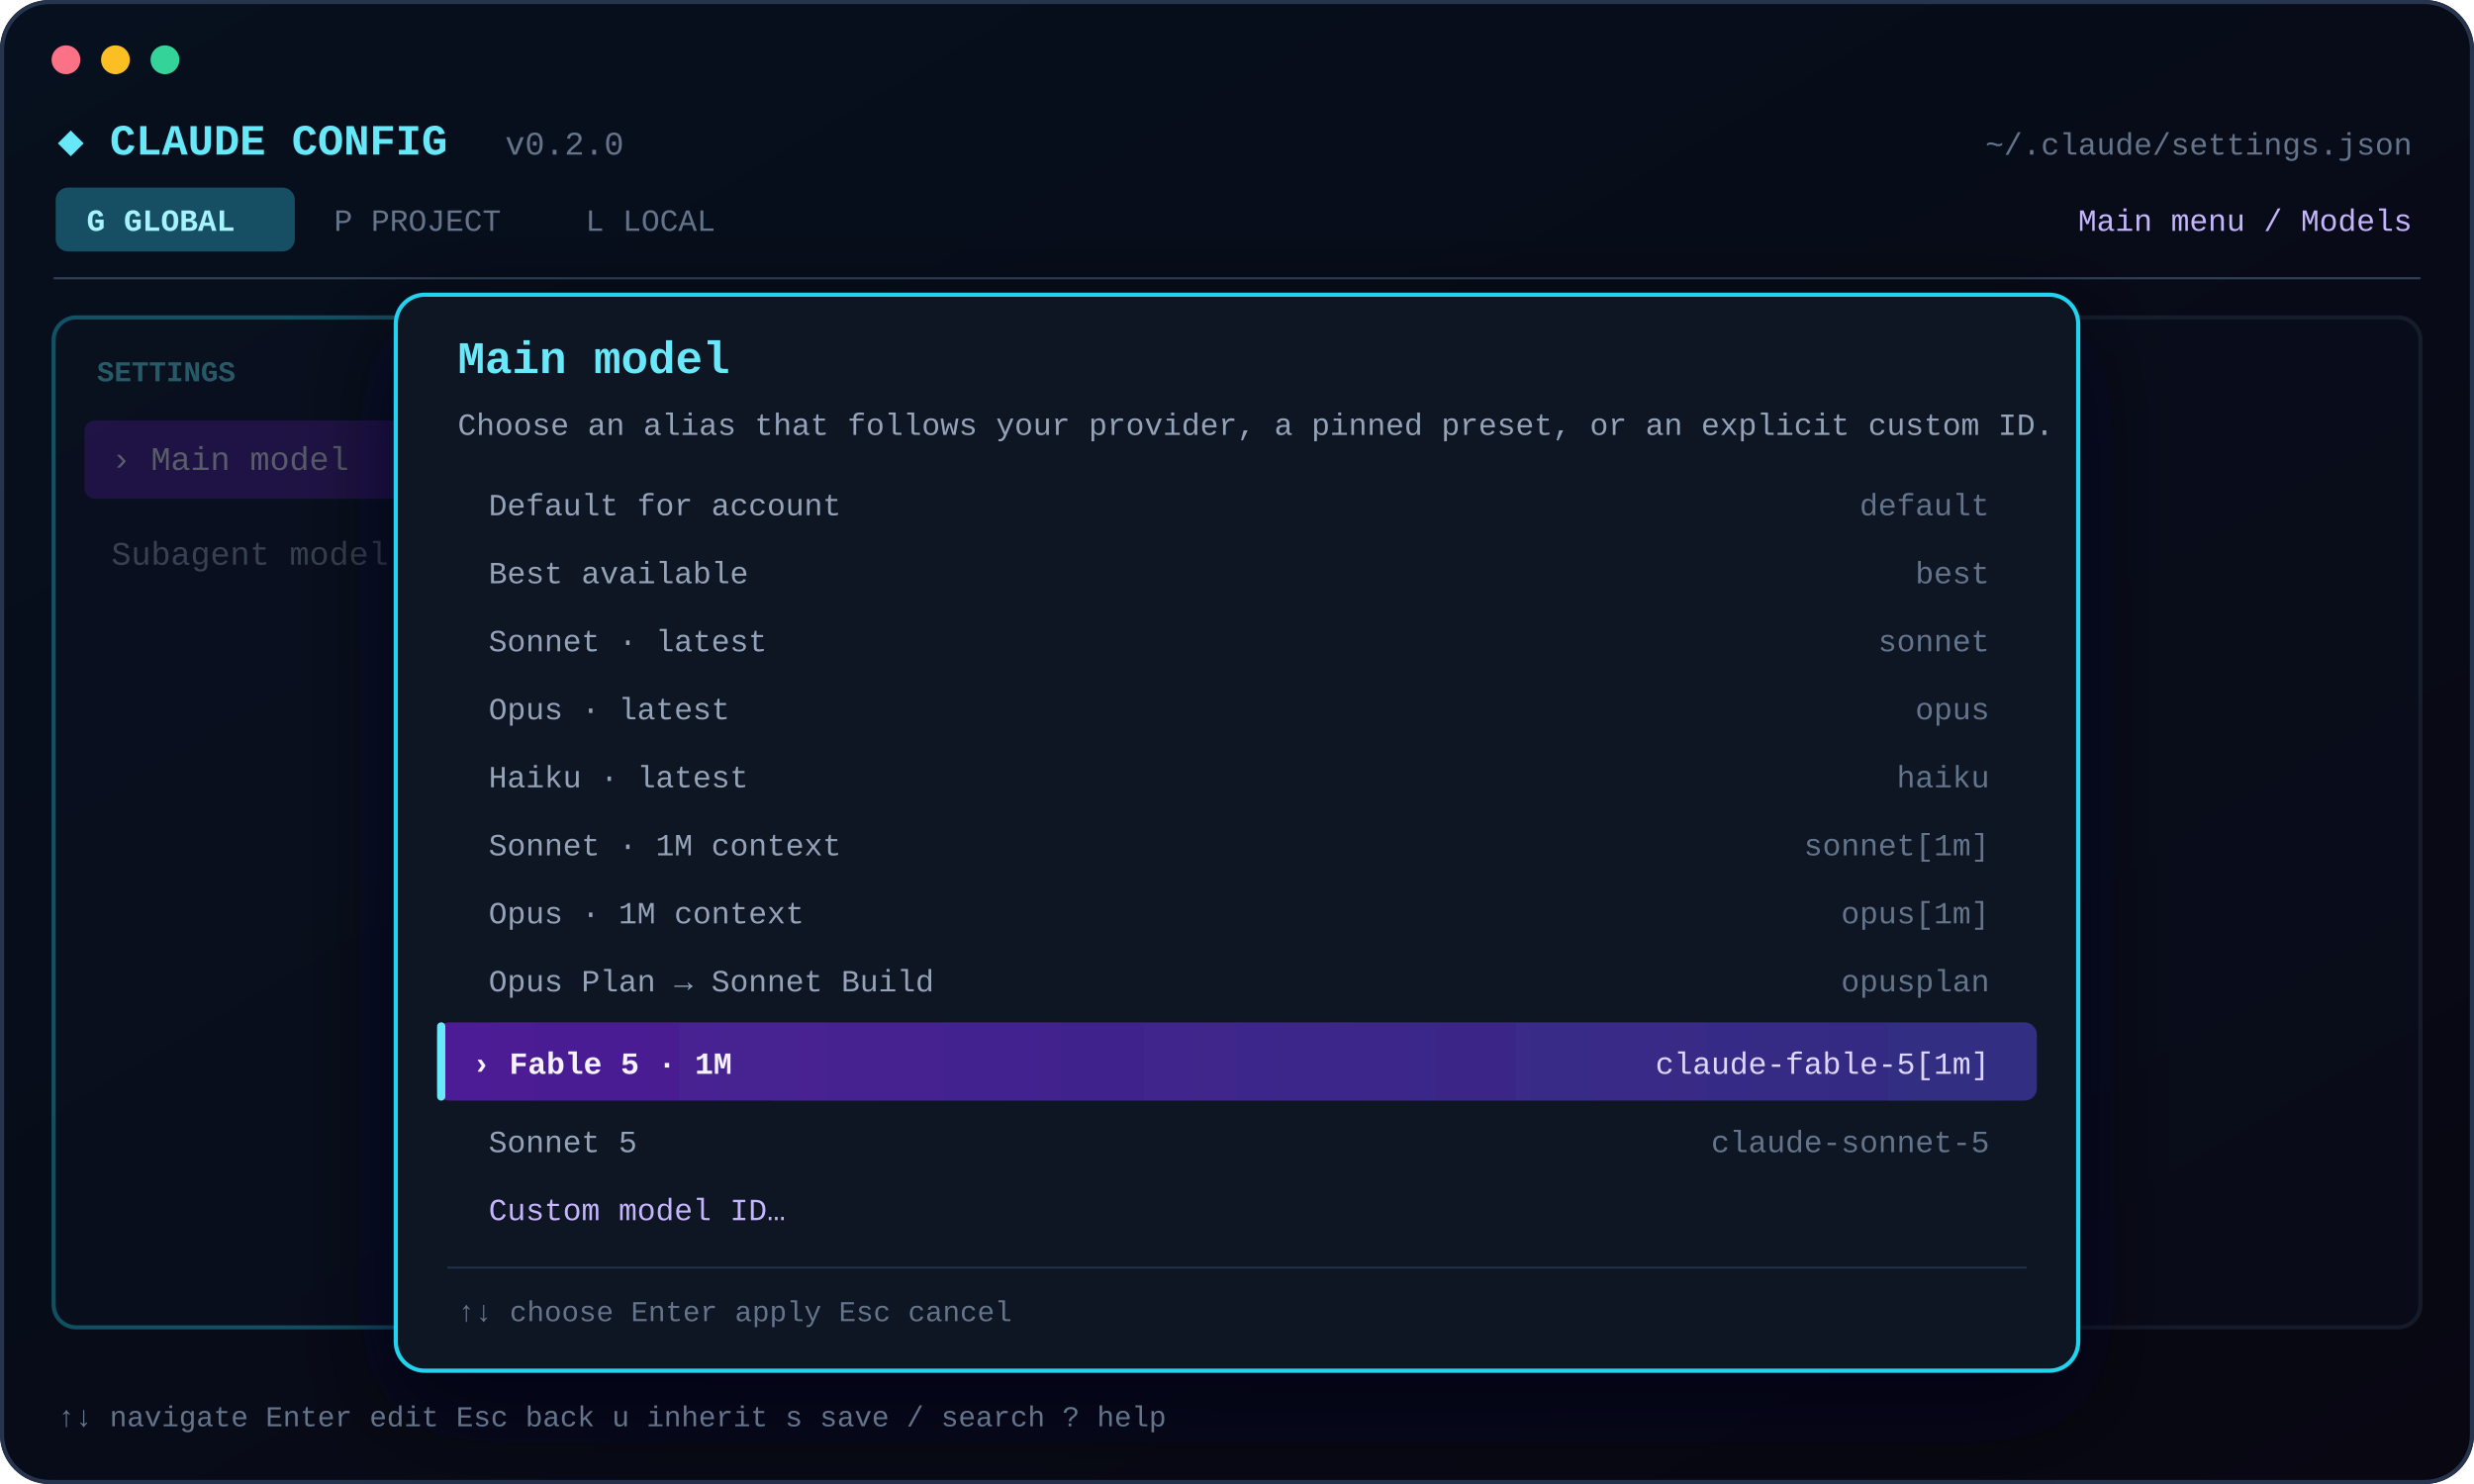
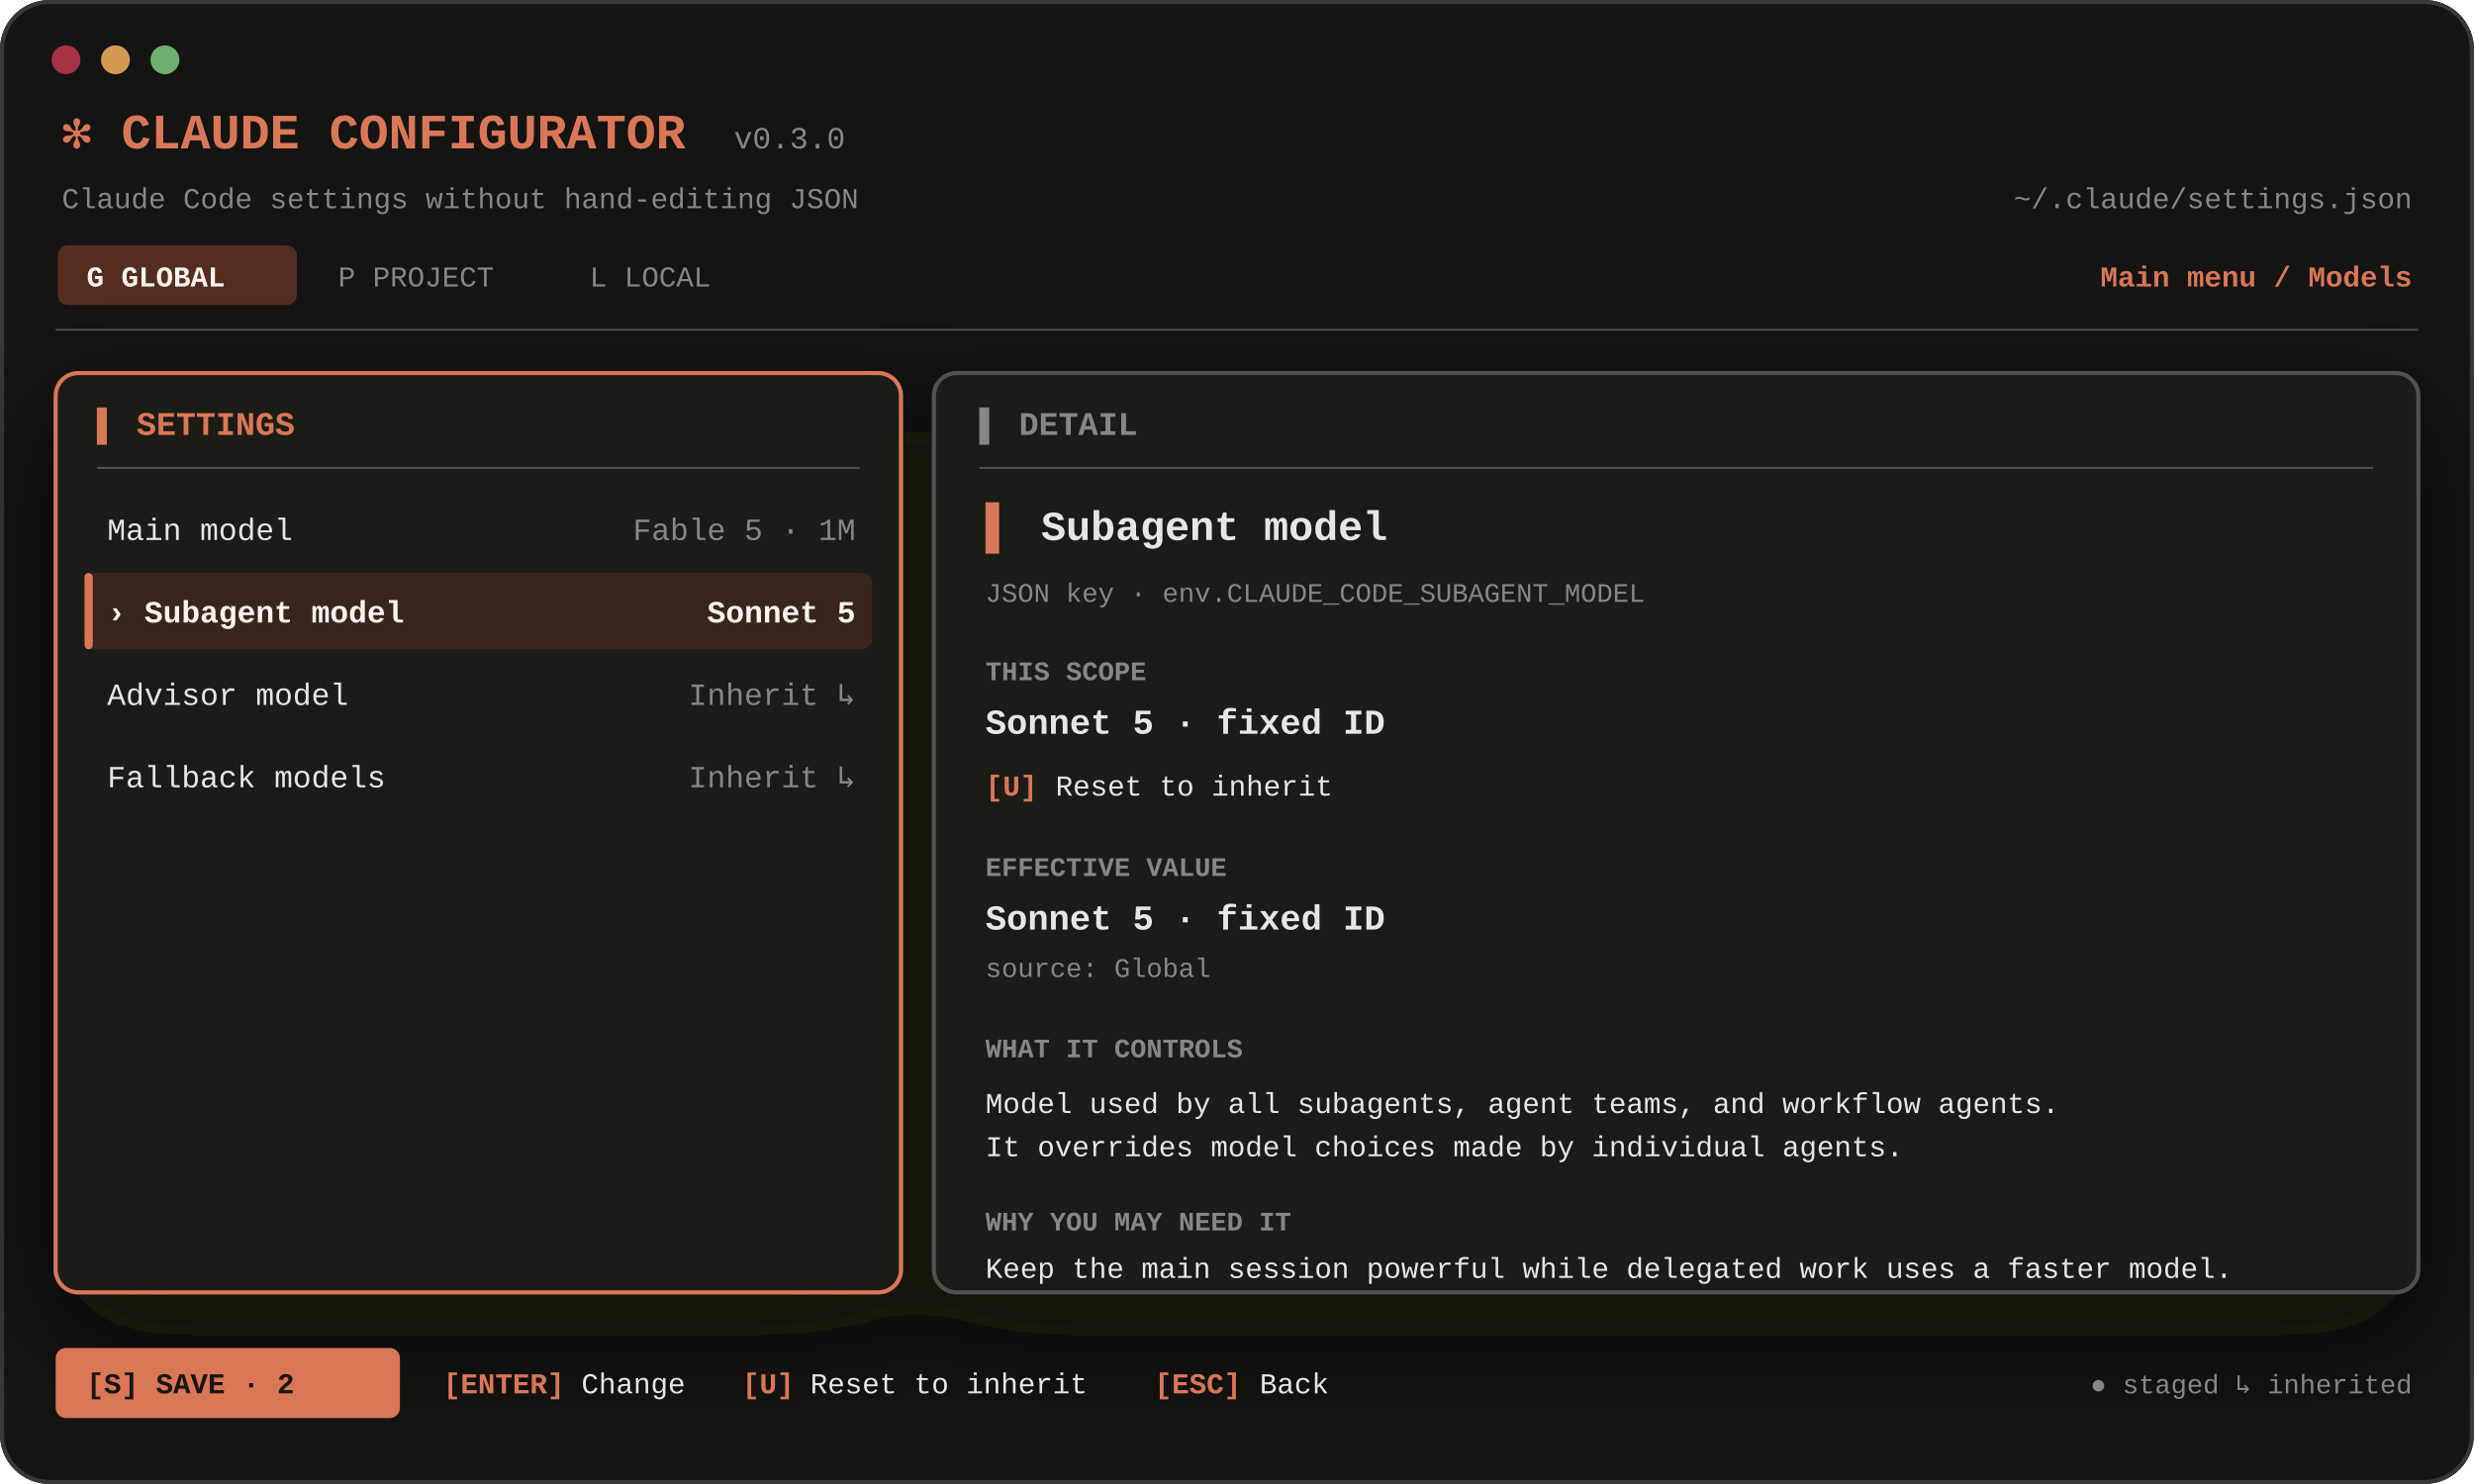
<svg xmlns="http://www.w3.org/2000/svg" width="1200" height="720" viewBox="0 0 1200 720" role="img" aria-labelledby="title desc">
  <defs>
-     <linearGradient id="shell" x1="0" y1="0" x2="1" y2="1">
-       <stop offset="0" stop-color="#07101e" />
-       <stop offset="1" stop-color="#080712" />
-     </linearGradient>
-     <linearGradient id="selected" x1="0" y1="0" x2="1" y2="0">
-       <stop offset="0" stop-color="#4c1d95" />
-       <stop offset="1" stop-color="#312e81" />
-     </linearGradient>
    <filter id="shadow" x="-20%" y="-20%" width="140%" height="140%">
-       <feDropShadow dx="0" dy="18" stdDeviation="24" flood-color="#020617" flood-opacity=".8" />
+       <feDropShadow dx="0" dy="20" stdDeviation="28" flood-color="#080706" flood-opacity=".72" />
    </filter>
  </defs>
-   <rect width="1200" height="720" rx="24" fill="url(#shell)" />
-   <rect x="1" y="1" width="1198" height="718" rx="23" fill="none" stroke="#26344d" stroke-width="2" />
-   <circle cx="32" cy="29" r="7" fill="#fb7185" />
-   <circle cx="56" cy="29" r="7" fill="#fbbf24" />
-   <circle cx="80" cy="29" r="7" fill="#34d399" />
+   <rect width="1200" height="720" rx="24" fill="#141413" />
+   <rect x="1" y="1" width="1198" height="718" rx="23" fill="none" stroke="#383835" stroke-width="2" />
+   <circle cx="32" cy="29" r="7" fill="#a63244" />
+   <circle cx="56" cy="29" r="7" fill="#d49a52" />
+   <circle cx="80" cy="29" r="7" fill="#6faf70" />
  <g font-family="'SFMono-Regular',Consolas,'Liberation Mono',monospace">
-     <text x="28" y="75" fill="#67e8f9" font-size="21" font-weight="700">◆ CLAUDE CONFIG</text>
-     <text x="245" y="75" fill="#64748b" font-size="16">v0.2.0</text>
-     <text x="1170" y="75" fill="#64748b" font-size="15" text-anchor="end">~/.claude/settings.json</text>
-     <rect x="27" y="91" width="116" height="31" rx="6" fill="#164e63" />
-     <text x="42" y="112" fill="#a5f3fc" font-size="15" font-weight="700">G  GLOBAL</text>
-     <text x="162" y="112" fill="#64748b" font-size="15">P  PROJECT</text>
-     <text x="284" y="112" fill="#64748b" font-size="15">L  LOCAL</text>
-     <text x="1170" y="112" fill="#c4b5fd" font-size="15" text-anchor="end">Main menu  /  Models</text>
-     <line x1="26" y1="135" x2="1174" y2="135" stroke="#334155" />
-     <g opacity=".34">
-       <rect x="26" y="154" width="424" height="490" rx="11" fill="#0b1222" stroke="#22d3ee" stroke-width="2" />
-       <rect x="470" y="154" width="704" height="490" rx="11" fill="#0b1222" stroke="#334155" stroke-width="2" />
-       <text x="47" y="185" fill="#67e8f9" font-size="14" font-weight="700">SETTINGS</text>
-       <text x="491" y="185" fill="#94a3b8" font-size="14" font-weight="700">DETAIL</text>
-       <rect x="41" y="204" width="394" height="38" rx="5" fill="#4c1d95" />
-       <text x="54" y="228" fill="#f5f3ff" font-size="16">› Main model</text>
-       <text x="420" y="228" fill="#f5f3ff" font-size="15" text-anchor="end">Fable 5 · 1M</text>
-       <text x="54" y="274" fill="#94a3b8" font-size="16">  Subagent model</text>
-       <text x="420" y="274" fill="#94a3b8" font-size="15" text-anchor="end">Sonnet 5</text>
-       <text x="493" y="227" fill="#67e8f9" font-size="21" font-weight="700">Main model</text>
-       <text x="493" y="257" fill="#64748b" font-size="15">model</text>
+     <text x="30" y="72" fill="#da7756" font-size="24" font-weight="700">✻  CLAUDE CONFIGURATOR</text>
+     <text x="356" y="72" fill="#898781" font-size="15">v0.3.0</text>
+     <text x="30" y="101" fill="#898781" font-size="14">Claude Code settings without hand-editing JSON</text>
+     <text x="1170" y="101" fill="#898781" font-size="14" text-anchor="end">~/.claude/settings.json</text>
+     <rect x="28" y="119" width="116" height="29" rx="5" fill="#542d21" />
+     <text x="42" y="139" fill="#fff4ee" font-size="14" font-weight="700">G  GLOBAL</text>
+     <text x="164" y="139" fill="#898781" font-size="14">P  PROJECT</text>
+     <text x="286" y="139" fill="#898781" font-size="14">L  LOCAL</text>
+     <text x="1170" y="139" fill="#da7756" font-size="14" font-weight="700" text-anchor="end">Main menu  /  Models</text>
+     <line x1="27" y1="160" x2="1173" y2="160" stroke="#52514e" />
+     <g filter="url(#shadow)">
+       <rect x="27" y="181" width="410" height="446" rx="11" fill="#1a1a19" stroke="#da7756" stroke-width="2" />
+       <rect x="453" y="181" width="720" height="446" rx="11" fill="#1a1a19" stroke="#52514e" stroke-width="2" />
    </g>
-     <g filter="url(#shadow)">
-       <rect x="192" y="143" width="816" height="522" rx="14" fill="#0b1222" stroke="#22d3ee" stroke-width="2" />
-       <text x="222" y="181" fill="#67e8f9" font-size="22" font-weight="700">Main model</text>
-       <text x="222" y="211" fill="#94a3b8" font-size="15">Choose an alias that follows your provider, a pinned preset, or an explicit custom ID.</text>
-       <g font-size="15">
-         <text x="237" y="250" fill="#94a3b8">Default for account</text>
-         <text x="965" y="250" fill="#64748b" text-anchor="end">default</text>
-         <text x="237" y="283" fill="#94a3b8">Best available</text>
-         <text x="965" y="283" fill="#64748b" text-anchor="end">best</text>
-         <text x="237" y="316" fill="#94a3b8">Sonnet · latest</text>
-         <text x="965" y="316" fill="#64748b" text-anchor="end">sonnet</text>
-         <text x="237" y="349" fill="#94a3b8">Opus · latest</text>
-         <text x="965" y="349" fill="#64748b" text-anchor="end">opus</text>
-         <text x="237" y="382" fill="#94a3b8">Haiku · latest</text>
-         <text x="965" y="382" fill="#64748b" text-anchor="end">haiku</text>
-         <text x="237" y="415" fill="#94a3b8">Sonnet · 1M context</text>
-         <text x="965" y="415" fill="#64748b" text-anchor="end">sonnet[1m]</text>
-         <text x="237" y="448" fill="#94a3b8">Opus · 1M context</text>
-         <text x="965" y="448" fill="#64748b" text-anchor="end">opus[1m]</text>
-         <text x="237" y="481" fill="#94a3b8">Opus Plan → Sonnet Build</text>
-         <text x="965" y="481" fill="#64748b" text-anchor="end">opusplan</text>
-         <rect x="212" y="496" width="776" height="38" rx="6" fill="url(#selected)" />
-         <rect x="212" y="496" width="4" height="38" rx="2" fill="#67e8f9" />
-         <text x="229" y="521" fill="#f5f3ff" font-weight="700">› Fable 5 · 1M</text>
-         <text x="965" y="521" fill="#ddd6fe" text-anchor="end">claude-fable-5[1m]</text>
-         <text x="237" y="559" fill="#94a3b8">Sonnet 5</text>
-         <text x="965" y="559" fill="#64748b" text-anchor="end">claude-sonnet-5</text>
-         <text x="237" y="592" fill="#c4b5fd">Custom model ID…</text>
-       </g>
-       <line x1="217" y1="615" x2="983" y2="615" stroke="#243147" />
-       <text x="222" y="641" fill="#64748b" font-size="14">↑↓ choose   Enter apply   Esc cancel</text>
+     <text x="47" y="211" fill="#da7756" font-size="16" font-weight="700">▌  SETTINGS</text>
+     <line x1="47" y1="227" x2="417" y2="227" stroke="#52514e" />
+     <g font-size="15">
+       <text x="52" y="262" fill="#e7e6e1">  Main model</text>
+       <text x="415" y="262" fill="#898781" text-anchor="end">Fable 5 · 1M</text>
+       <rect x="41" y="278" width="382" height="37" rx="5" fill="#3a241e" />
+       <rect x="41" y="278" width="4" height="37" rx="2" fill="#da7756" />
+       <text x="52" y="302" fill="#fff4ee" font-weight="700">› Subagent model</text>
+       <text x="415" y="302" fill="#fff4ee" font-weight="700" text-anchor="end">Sonnet 5</text>
+       <text x="52" y="342" fill="#e7e6e1">  Advisor model</text>
+       <text x="415" y="342" fill="#898781" text-anchor="end">Inherit  ↳</text>
+       <text x="52" y="382" fill="#e7e6e1">  Fallback models</text>
+       <text x="415" y="382" fill="#898781" text-anchor="end">Inherit  ↳</text>
    </g>
-     <text x="28" y="692" fill="#64748b" font-size="14">↑↓ navigate   Enter edit   Esc back   u inherit   s save   / search   ? help</text>
+     <text x="475" y="211" fill="#898781" font-size="16" font-weight="700">▌  DETAIL</text>
+     <line x1="475" y1="227" x2="1151" y2="227" stroke="#52514e" />
+     <text x="478" y="262" fill="#da7756" font-size="22" font-weight="700">▌</text>
+     <text x="505" y="262" fill="#e7e6e1" font-size="20" font-weight="700">Subagent model</text>
+     <text x="478" y="292" fill="#898781" font-size="13">JSON key · env.CLAUDE_CODE_SUBAGENT_MODEL</text>
+     <text x="478" y="330" fill="#898781" font-size="13" font-weight="700">THIS SCOPE</text>
+     <text x="478" y="356" fill="#e7e6e1" font-size="17" font-weight="700">Sonnet 5 · fixed ID</text>
+     <text x="478" y="386" fill="#da7756" font-size="14" font-weight="700">[U]</text>
+     <text x="512" y="386" fill="#e7e6e1" font-size="14">Reset to inherit</text>
+     <text x="478" y="425" fill="#898781" font-size="13" font-weight="700">EFFECTIVE VALUE</text>
+     <text x="478" y="451" fill="#e7e6e1" font-size="17" font-weight="700">Sonnet 5 · fixed ID</text>
+     <text x="478" y="474" fill="#898781" font-size="13">source: Global</text>
+     <text x="478" y="513" fill="#898781" font-size="13" font-weight="700">WHAT IT CONTROLS</text>
+     <text x="478" y="540" fill="#e7e6e1" font-size="14">Model used by all subagents, agent teams, and workflow agents.</text>
+     <text x="478" y="561" fill="#e7e6e1" font-size="14">It overrides model choices made by individual agents.</text>
+     <text x="478" y="597" fill="#898781" font-size="13" font-weight="700">WHY YOU MAY NEED IT</text>
+     <text x="478" y="620" fill="#e7e6e1" font-size="14">Keep the main session powerful while delegated work uses a faster model.</text>
+     <rect x="27" y="654" width="167" height="34" rx="5" fill="#da7756" />
+     <text x="42" y="676" fill="#1a1412" font-size="14" font-weight="700">[S] SAVE · 2</text>
+     <text x="215" y="676" fill="#da7756" font-size="14" font-weight="700">[ENTER]</text>
+     <text x="282" y="676" fill="#e7e6e1" font-size="14">Change</text>
+     <text x="360" y="676" fill="#da7756" font-size="14" font-weight="700">[U]</text>
+     <text x="393" y="676" fill="#e7e6e1" font-size="14">Reset to inherit</text>
+     <text x="560" y="676" fill="#da7756" font-size="14" font-weight="700">[ESC]</text>
+     <text x="611" y="676" fill="#e7e6e1" font-size="14">Back</text>
+     <text x="1170" y="676" fill="#898781" font-size="13" text-anchor="end">● staged   ↳ inherited</text>
  </g>
</svg>
